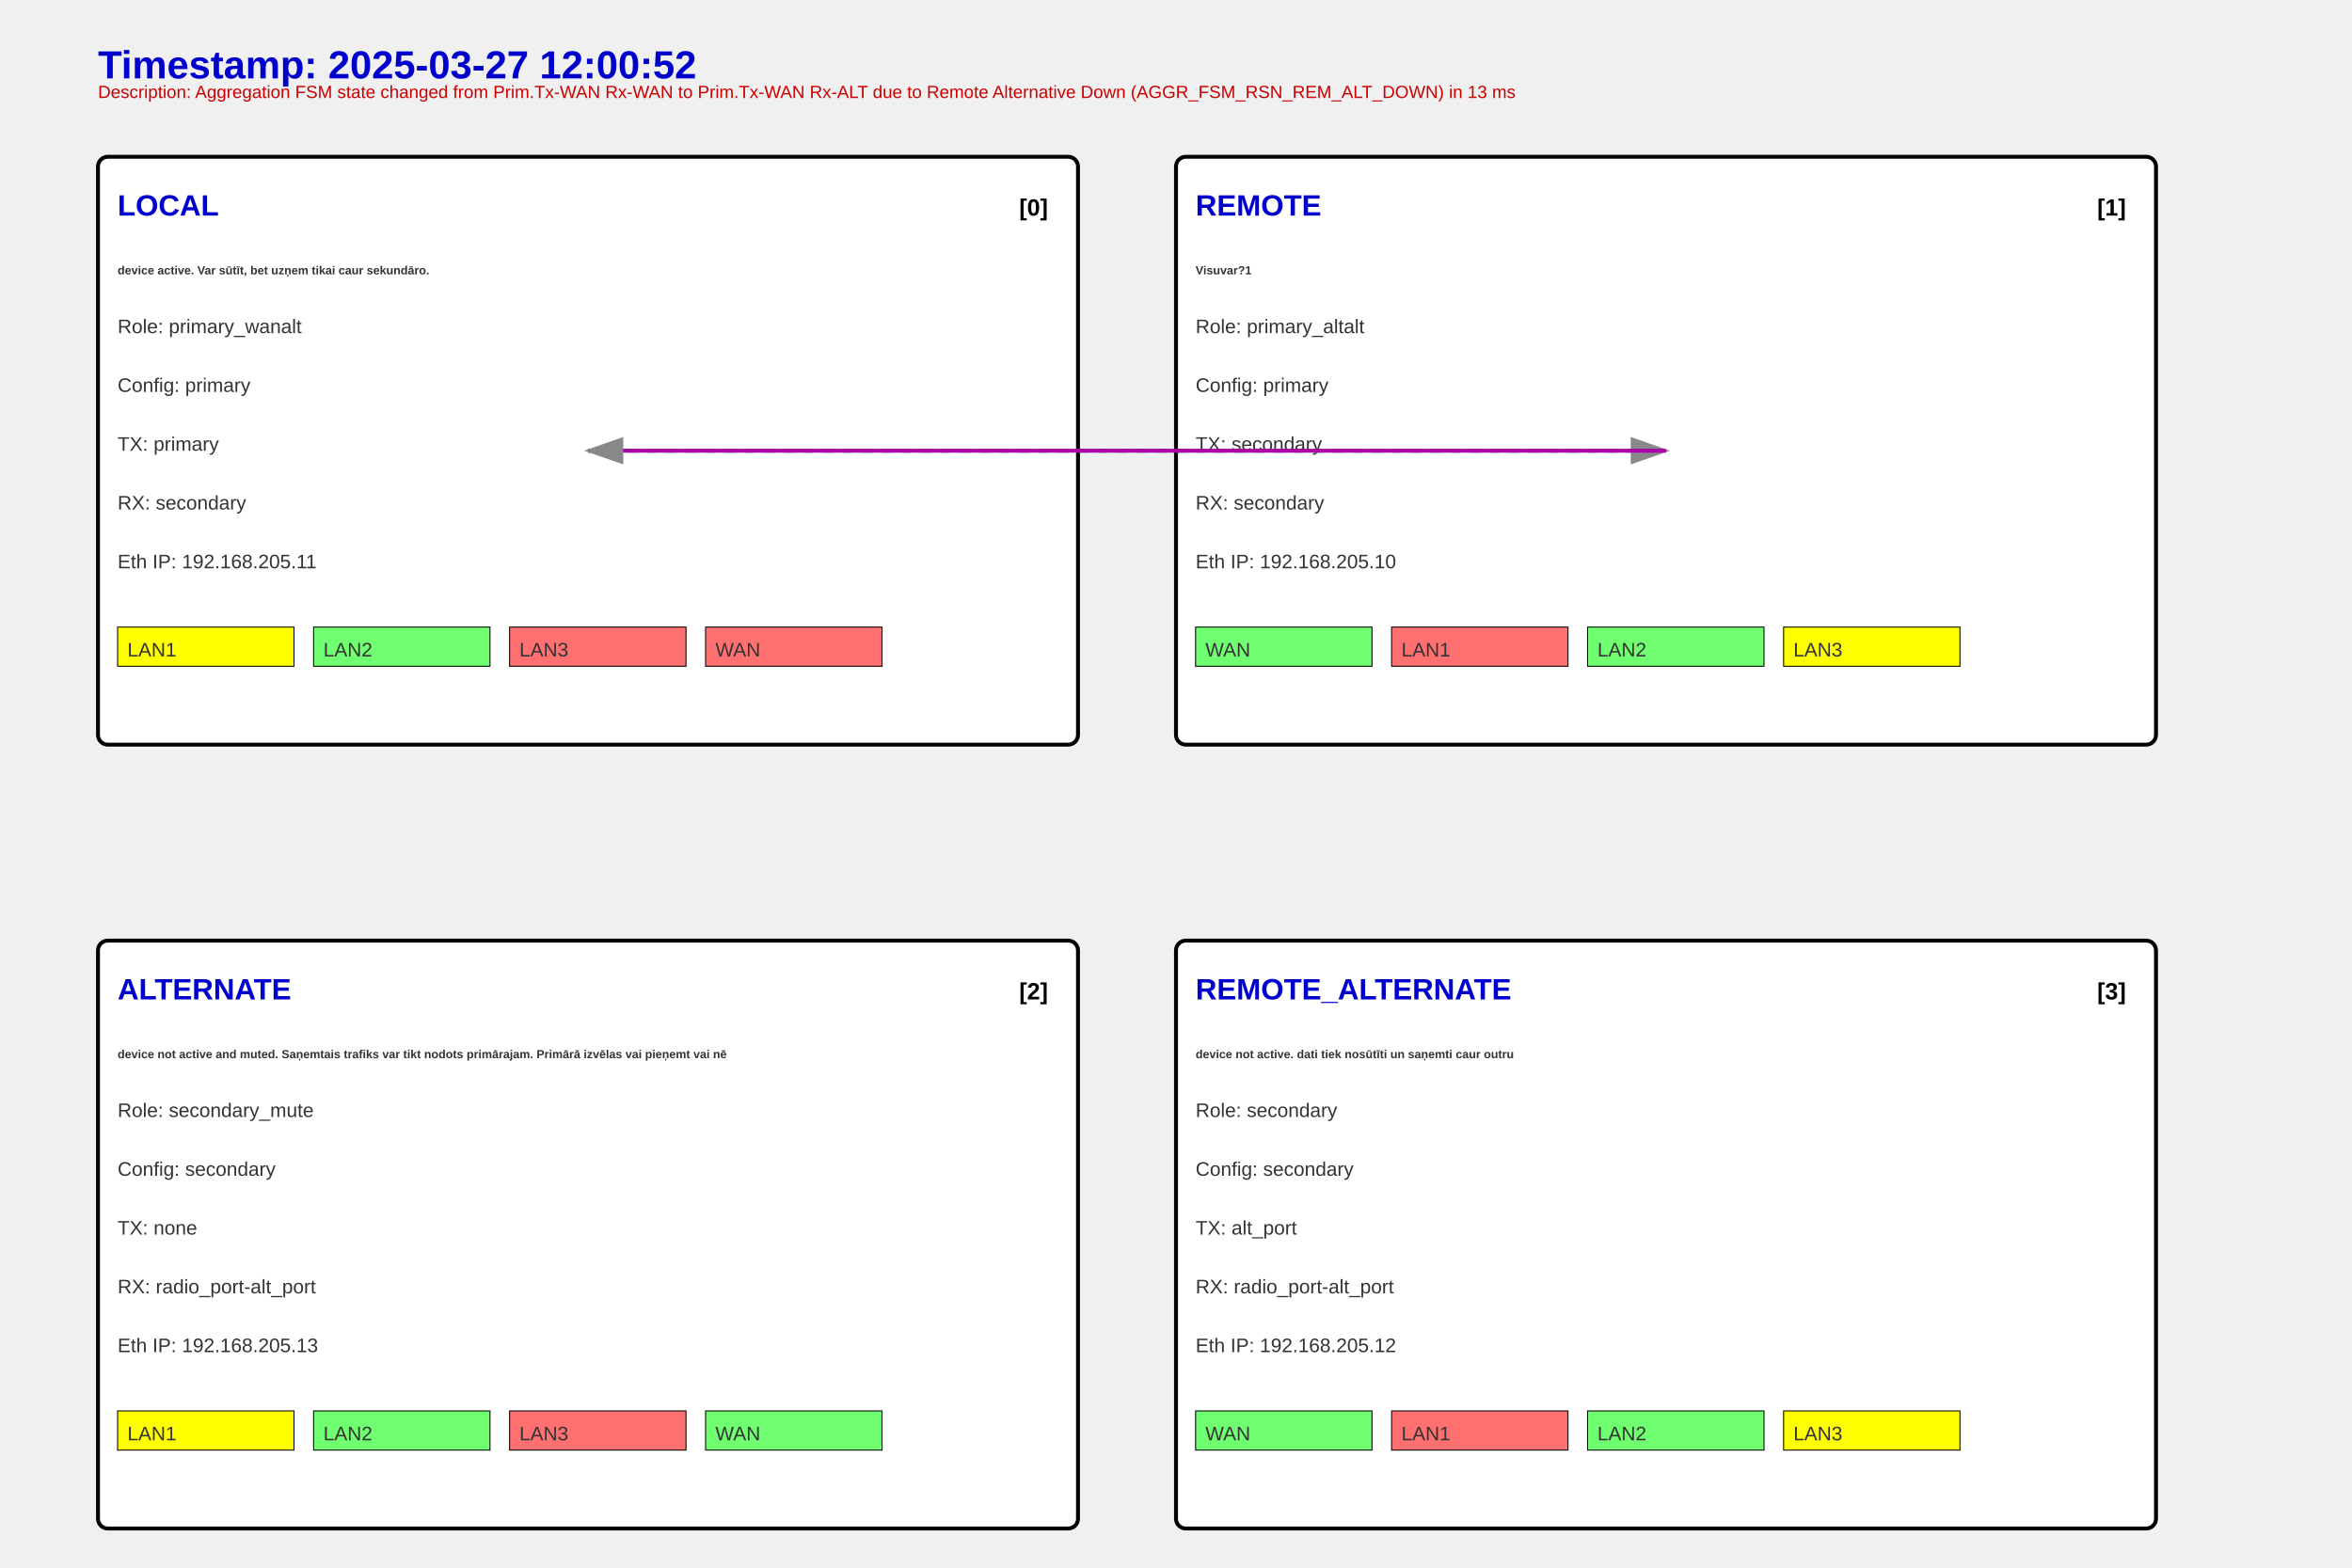
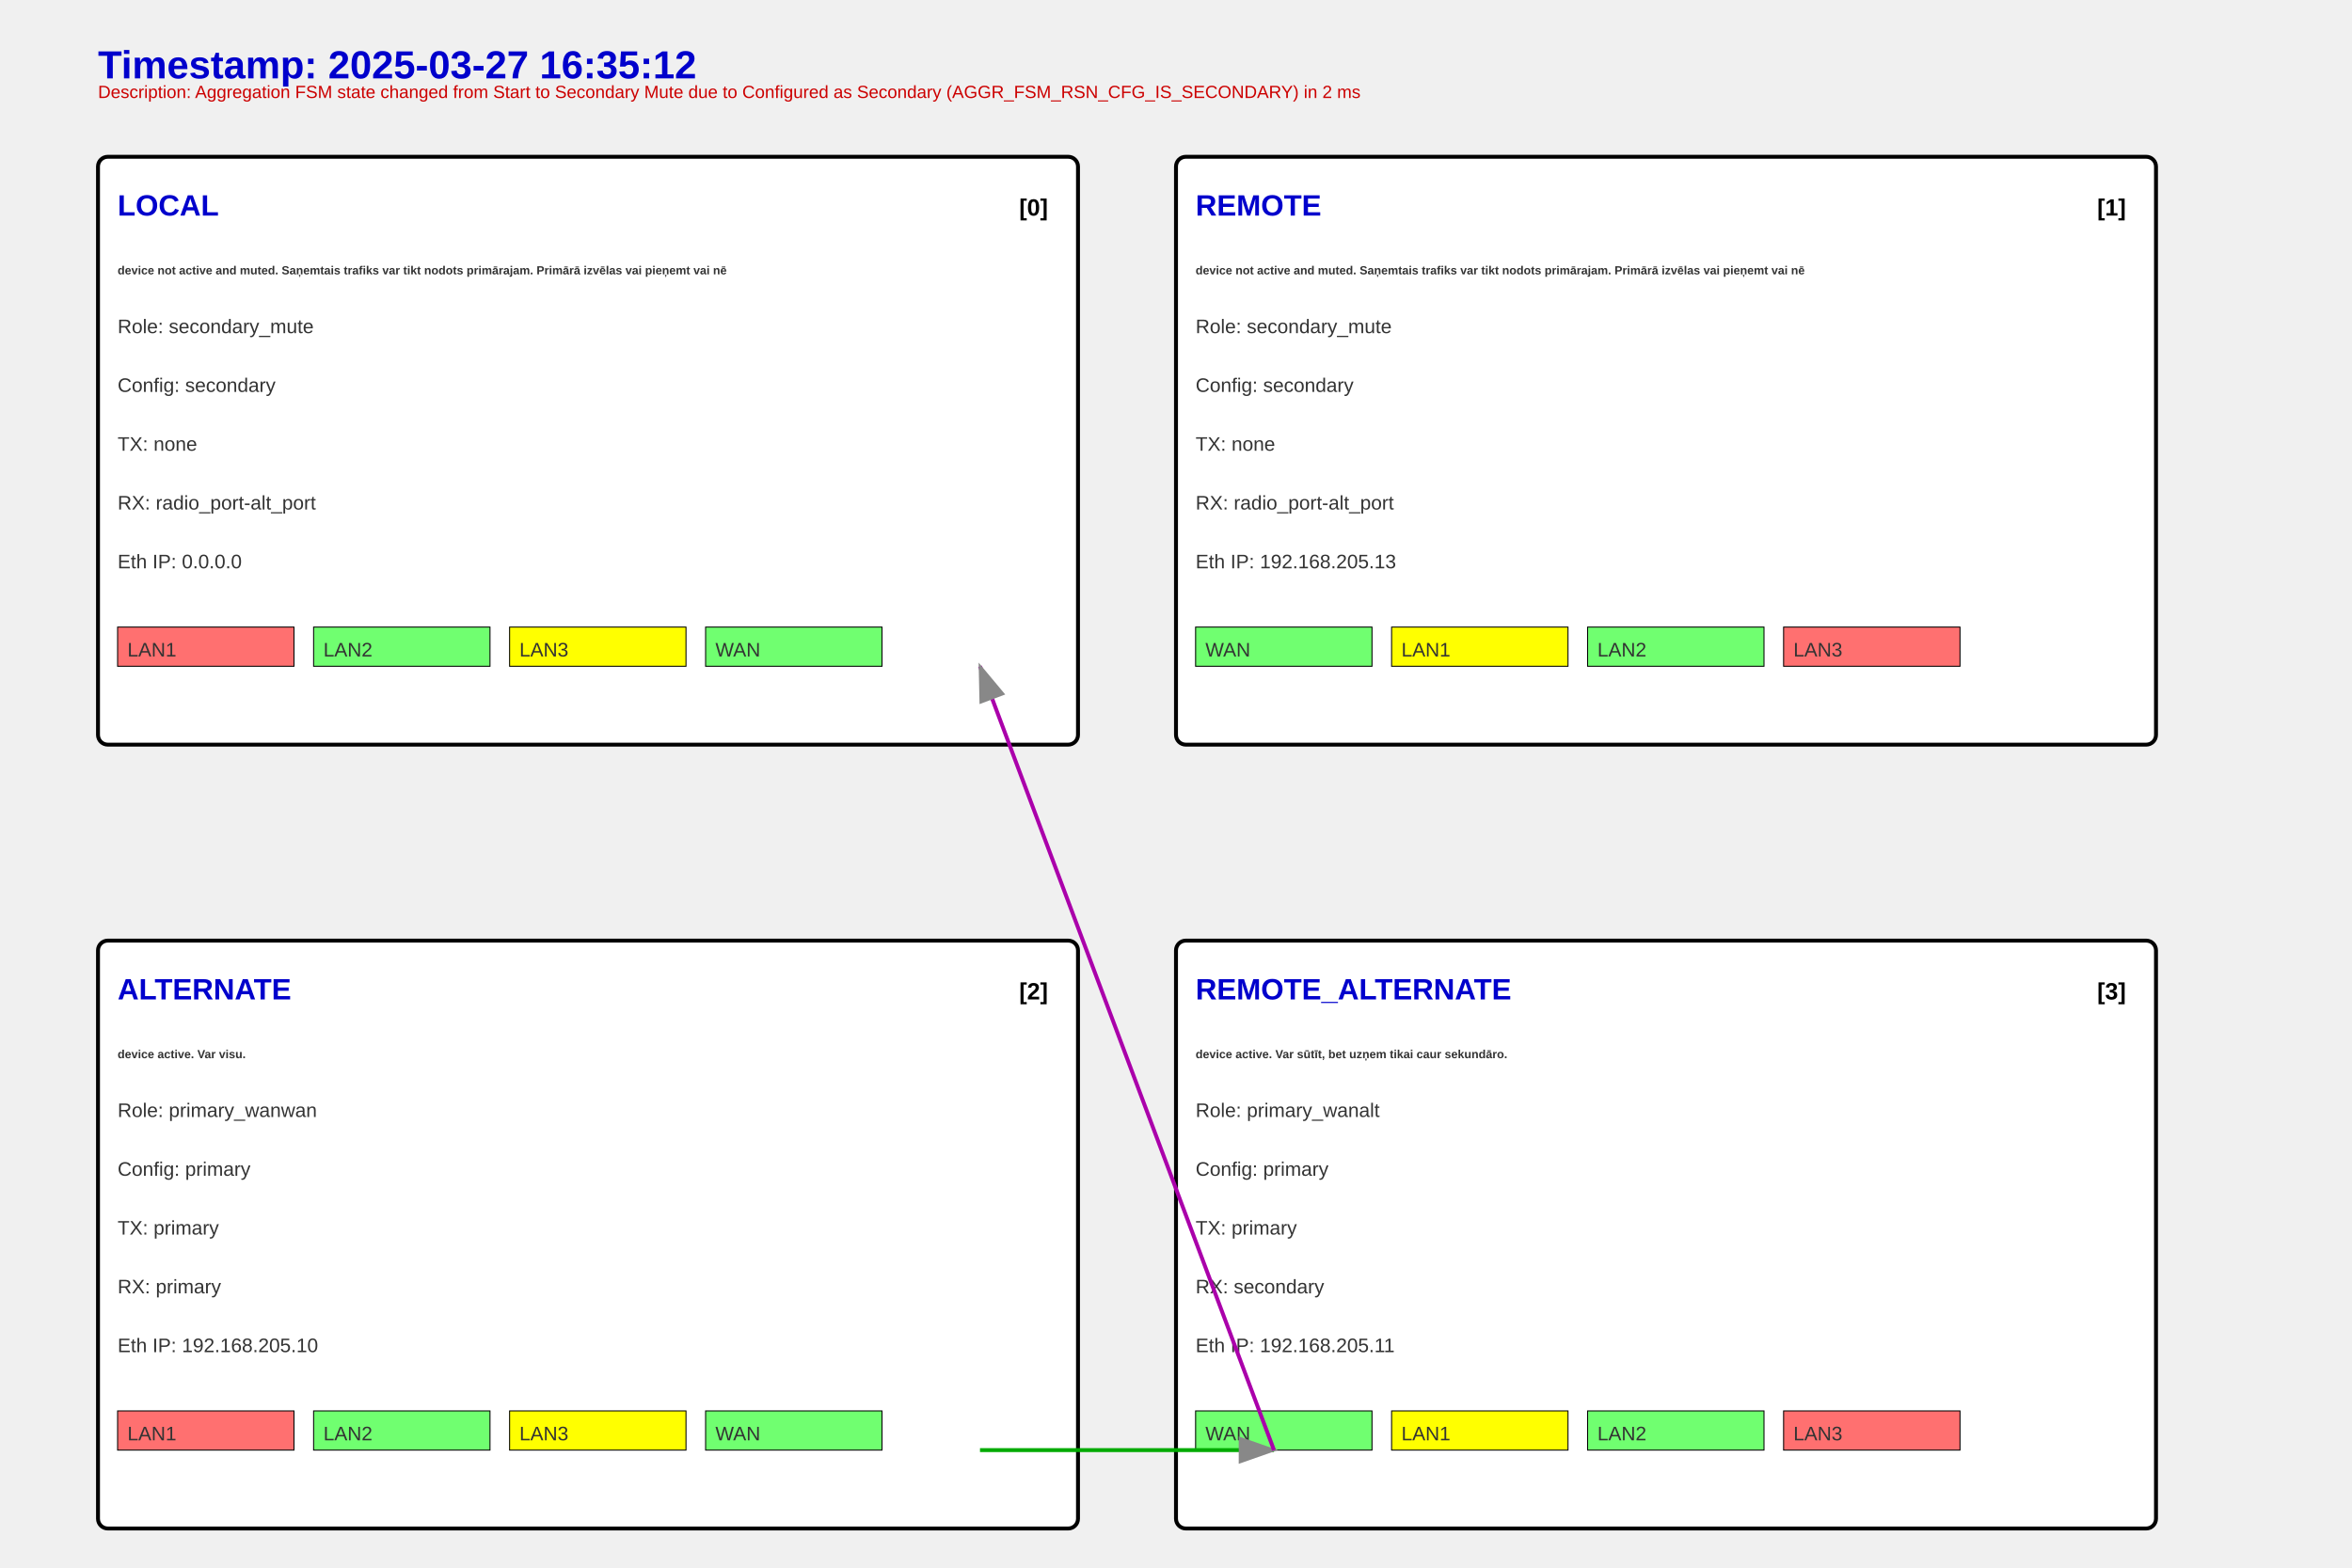
<svg xmlns="http://www.w3.org/2000/svg" width="1200" height="800">
  <style>
  .node { fill: #ffffff; stroke: #000000; stroke-width: 2; }
  .label { font: 10px Arial; fill: #333333; }
  .labela { font: 6px Arial; fill: #333333; font-weight: bold;}
  .error { font: 9px Arial; fill: #cc0000; }
  .timestamp { font: 20px Arial; font-weight: bold; fill: #0000cc; }
  .section-label { font: 15px Arial; font-weight: bold; fill: #0000cc; }
  .box-index { font: 12px Arial; font-weight: bold; fill: #000000; }
  .connection-line { stroke: #888888; stroke-width: 2; }
  .diagonal-line { stroke: #aa0000; stroke-width: 3; }
-   .sender-receiver-line { stroke: #00aa00; stroke-width: 2; stroke-dasharray: 5,5; }  .recive-sender-line { stroke: #aa00aa; stroke-width: 2; }</style>
+   .sender-receiver-line { stroke: #00aa00; stroke-width: 2; }
+   .recive-sender-line { stroke: #aa00aa; stroke-width: 2; }
+   .traffic-flow { animation: pulse 2s infinite; }
+   @keyframes pulse {
+     0% { stroke-opacity: 0.3; stroke-width: 1; }
+     50% { stroke-opacity: 1; stroke-width: 3; }
+     100% { stroke-opacity: 0.3; stroke-width: 1; }
+   }
+ </style>
  <defs>
    <marker id="arrowhead" markerWidth="10" markerHeight="7" refX="9" refY="3.5" orient="auto">
      <polygon points="0 0, 10 3.5, 0 7" fill="#888888" />
    </marker>
  </defs>
-   <text class="timestamp" x="50" y="40">Timestamp: 2025-03-27 12:00:52</text>
-   <text class="error" x="50" y="50">Description: Aggregation FSM state changed from Prim.Tx-WAN Rx-WAN to Prim.Tx-WAN Rx-ALT due to Remote Alternative Down (AGGR_FSM_RSN_REM_ALT_DOWN) in 13 ms</text>
+   <text class="timestamp" x="50" y="40">Timestamp: 2025-03-27 16:35:12</text>
+   <text class="error" x="50" y="50">Description: Aggregation FSM state changed from Start to Secondary Mute due to Configured as Secondary (AGGR_FSM_RSN_CFG_IS_SECONDARY) in 2 ms</text>
  <rect class="node" x="50" y="80" width="500" height="300" rx="5" ry="5" data-entry="0" data-section="0" />
  <text class="section-label" x="60" y="110">LOCAL</text>
  <text class="box-index" x="520" y="110">[0]</text>
-   <text class="labela" x="60" y="140">device active. Var sūtīt, bet uzņem tikai caur sekundāro.</text>
-   <text class="label" x="60" y="170">Role: primary_wanalt</text>
-   <text class="label" x="60" y="200">Config: primary</text>
-   <text class="label" x="60" y="230">TX: primary</text>
-   <text class="label" x="60" y="260">RX: secondary</text>
-   <text class="label" x="60" y="290">Eth IP: 192.168.205.11</text>
-   <rect x="60" y="320" width="90" height="20" fill="yellow" stroke="black" stroke-width="0.5" />
+   <text class="labela" x="60" y="140">device not active and muted. Saņemtais trafiks var tikt nodots primārajam. Primārā izvēlas vai pieņemt vai nē</text>
+   <text class="label" x="60" y="170">Role: secondary_mute</text>
+   <text class="label" x="60" y="200">Config: secondary</text>
+   <text class="label" x="60" y="230">TX: none</text>
+   <text class="label" x="60" y="260">RX: radio_port-alt_port</text>
+   <text class="label" x="60" y="290">Eth IP: 0.0.0.0</text>
+   <rect x="60" y="320" width="90" height="20" fill="#ff7070" stroke="black" stroke-width="0.5" />
  <text class="label" x="65" y="335">LAN1</text>
  <rect x="160" y="320" width="90" height="20" fill="#70ff70" stroke="black" stroke-width="0.5" />
  <text class="label" x="165" y="335">LAN2</text>
-   <rect x="260" y="320" width="90" height="20" fill="#ff7070" stroke="black" stroke-width="0.5" />
+   <rect x="260" y="320" width="90" height="20" fill="yellow" stroke="black" stroke-width="0.5" />
  <text class="label" x="265" y="335">LAN3</text>
-   <rect x="360" y="320" width="90" height="20" fill="#ff7070" stroke="black" stroke-width="0.5" />
+   <rect x="360" y="320" width="90" height="20" fill="#70ff70" stroke="black" stroke-width="0.5" />
  <text class="label" x="365" y="335">WAN</text>
  <rect class="node" x="600" y="80" width="500" height="300" rx="5" ry="5" data-entry="0" data-section="1" />
  <text class="section-label" x="610" y="110">REMOTE</text>
  <text class="box-index" x="1070" y="110">[1]</text>
-   <text class="labela" x="610" y="140">Visuvar?1</text>
-   <text class="label" x="610" y="170">Role: primary_altalt</text>
-   <text class="label" x="610" y="200">Config: primary</text>
-   <text class="label" x="610" y="230">TX: secondary</text>
-   <text class="label" x="610" y="260">RX: secondary</text>
-   <text class="label" x="610" y="290">Eth IP: 192.168.205.10</text>
+   <text class="labela" x="610" y="140">device not active and muted. Saņemtais trafiks var tikt nodots primārajam. Primārā izvēlas vai pieņemt vai nē</text>
+   <text class="label" x="610" y="170">Role: secondary_mute</text>
+   <text class="label" x="610" y="200">Config: secondary</text>
+   <text class="label" x="610" y="230">TX: none</text>
+   <text class="label" x="610" y="260">RX: radio_port-alt_port</text>
+   <text class="label" x="610" y="290">Eth IP: 192.168.205.13</text>
  <rect x="610" y="320" width="90" height="20" fill="#70ff70" stroke="black" stroke-width="0.5" />
  <text class="label" x="615" y="335">WAN</text>
-   <rect x="710" y="320" width="90" height="20" fill="#ff7070" stroke="black" stroke-width="0.5" />
+   <rect x="710" y="320" width="90" height="20" fill="yellow" stroke="black" stroke-width="0.5" />
  <text class="label" x="715" y="335">LAN1</text>
  <rect x="810" y="320" width="90" height="20" fill="#70ff70" stroke="black" stroke-width="0.5" />
  <text class="label" x="815" y="335">LAN2</text>
-   <rect x="910" y="320" width="90" height="20" fill="yellow" stroke="black" stroke-width="0.5" />
+   <rect x="910" y="320" width="90" height="20" fill="#ff7070" stroke="black" stroke-width="0.5" />
  <text class="label" x="915" y="335">LAN3</text>
  <rect class="node" x="50" y="480" width="500" height="300" rx="5" ry="5" data-entry="0" data-section="2" />
  <text class="section-label" x="60" y="510">ALTERNATE</text>
  <text class="box-index" x="520" y="510">[2]</text>
-   <text class="labela" x="60" y="540">device not active and muted. Saņemtais trafiks var tikt nodots primārajam. Primārā izvēlas vai pieņemt vai nē</text>
-   <text class="label" x="60" y="570">Role: secondary_mute</text>
-   <text class="label" x="60" y="600">Config: secondary</text>
-   <text class="label" x="60" y="630">TX: none</text>
-   <text class="label" x="60" y="660">RX: radio_port-alt_port</text>
-   <text class="label" x="60" y="690">Eth IP: 192.168.205.13</text>
-   <rect x="60" y="720" width="90" height="20" fill="yellow" stroke="black" stroke-width="0.5" />
+   <text class="labela" x="60" y="540">device active. Var visu.</text>
+   <text class="label" x="60" y="570">Role: primary_wanwan</text>
+   <text class="label" x="60" y="600">Config: primary</text>
+   <text class="label" x="60" y="630">TX: primary</text>
+   <text class="label" x="60" y="660">RX: primary</text>
+   <text class="label" x="60" y="690">Eth IP: 192.168.205.10</text>
+   <rect x="60" y="720" width="90" height="20" fill="#ff7070" stroke="black" stroke-width="0.5" />
  <text class="label" x="65" y="735">LAN1</text>
  <rect x="160" y="720" width="90" height="20" fill="#70ff70" stroke="black" stroke-width="0.5" />
  <text class="label" x="165" y="735">LAN2</text>
-   <rect x="260" y="720" width="90" height="20" fill="#ff7070" stroke="black" stroke-width="0.5" />
+   <rect x="260" y="720" width="90" height="20" fill="yellow" stroke="black" stroke-width="0.5" />
  <text class="label" x="265" y="735">LAN3</text>
  <rect x="360" y="720" width="90" height="20" fill="#70ff70" stroke="black" stroke-width="0.5" />
  <text class="label" x="365" y="735">WAN</text>
  <rect class="node" x="600" y="480" width="500" height="300" rx="5" ry="5" data-entry="0" data-section="3" />
  <text class="section-label" x="610" y="510">REMOTE_ALTERNATE</text>
  <text class="box-index" x="1070" y="510">[3]</text>
-   <text class="labela" x="610" y="540">device not active. dati tiek nosūtīti un saņemti caur outru</text>
-   <text class="label" x="610" y="570">Role: secondary</text>
-   <text class="label" x="610" y="600">Config: secondary</text>
-   <text class="label" x="610" y="630">TX: alt_port</text>
-   <text class="label" x="610" y="660">RX: radio_port-alt_port</text>
-   <text class="label" x="610" y="690">Eth IP: 192.168.205.12</text>
+   <text class="labela" x="610" y="540">device active. Var sūtīt, bet uzņem tikai caur sekundāro.</text>
+   <text class="label" x="610" y="570">Role: primary_wanalt</text>
+   <text class="label" x="610" y="600">Config: primary</text>
+   <text class="label" x="610" y="630">TX: primary</text>
+   <text class="label" x="610" y="660">RX: secondary</text>
+   <text class="label" x="610" y="690">Eth IP: 192.168.205.11</text>
  <rect x="610" y="720" width="90" height="20" fill="#70ff70" stroke="black" stroke-width="0.5" />
  <text class="label" x="615" y="735">WAN</text>
-   <rect x="710" y="720" width="90" height="20" fill="#ff7070" stroke="black" stroke-width="0.5" />
+   <rect x="710" y="720" width="90" height="20" fill="yellow" stroke="black" stroke-width="0.5" />
  <text class="label" x="715" y="735">LAN1</text>
  <rect x="810" y="720" width="90" height="20" fill="#70ff70" stroke="black" stroke-width="0.5" />
  <text class="label" x="815" y="735">LAN2</text>
-   <rect x="910" y="720" width="90" height="20" fill="yellow" stroke="black" stroke-width="0.5" />
+   <rect x="910" y="720" width="90" height="20" fill="#ff7070" stroke="black" stroke-width="0.5" />
  <text class="label" x="915" y="735">LAN3</text>
-   <line x1="300.0" y1="230.0" x2="850.0" y2="230.0" class="sender-receiver-line" marker-end="url(#arrowhead)" />
-   <line x1="850.0" y1="230.0" x2="300.0" y2="230.0" class="recive-sender-line" marker-end="url(#arrowhead)" />
+   <line x1="500" y1="740" x2="650" y2="740" class="sender-receiver-line" marker-end="url(#arrowhead)" />
+   <line x1="650" y1="740" x2="500" y2="340" class="recive-sender-line" marker-end="url(#arrowhead)" />
</svg>
